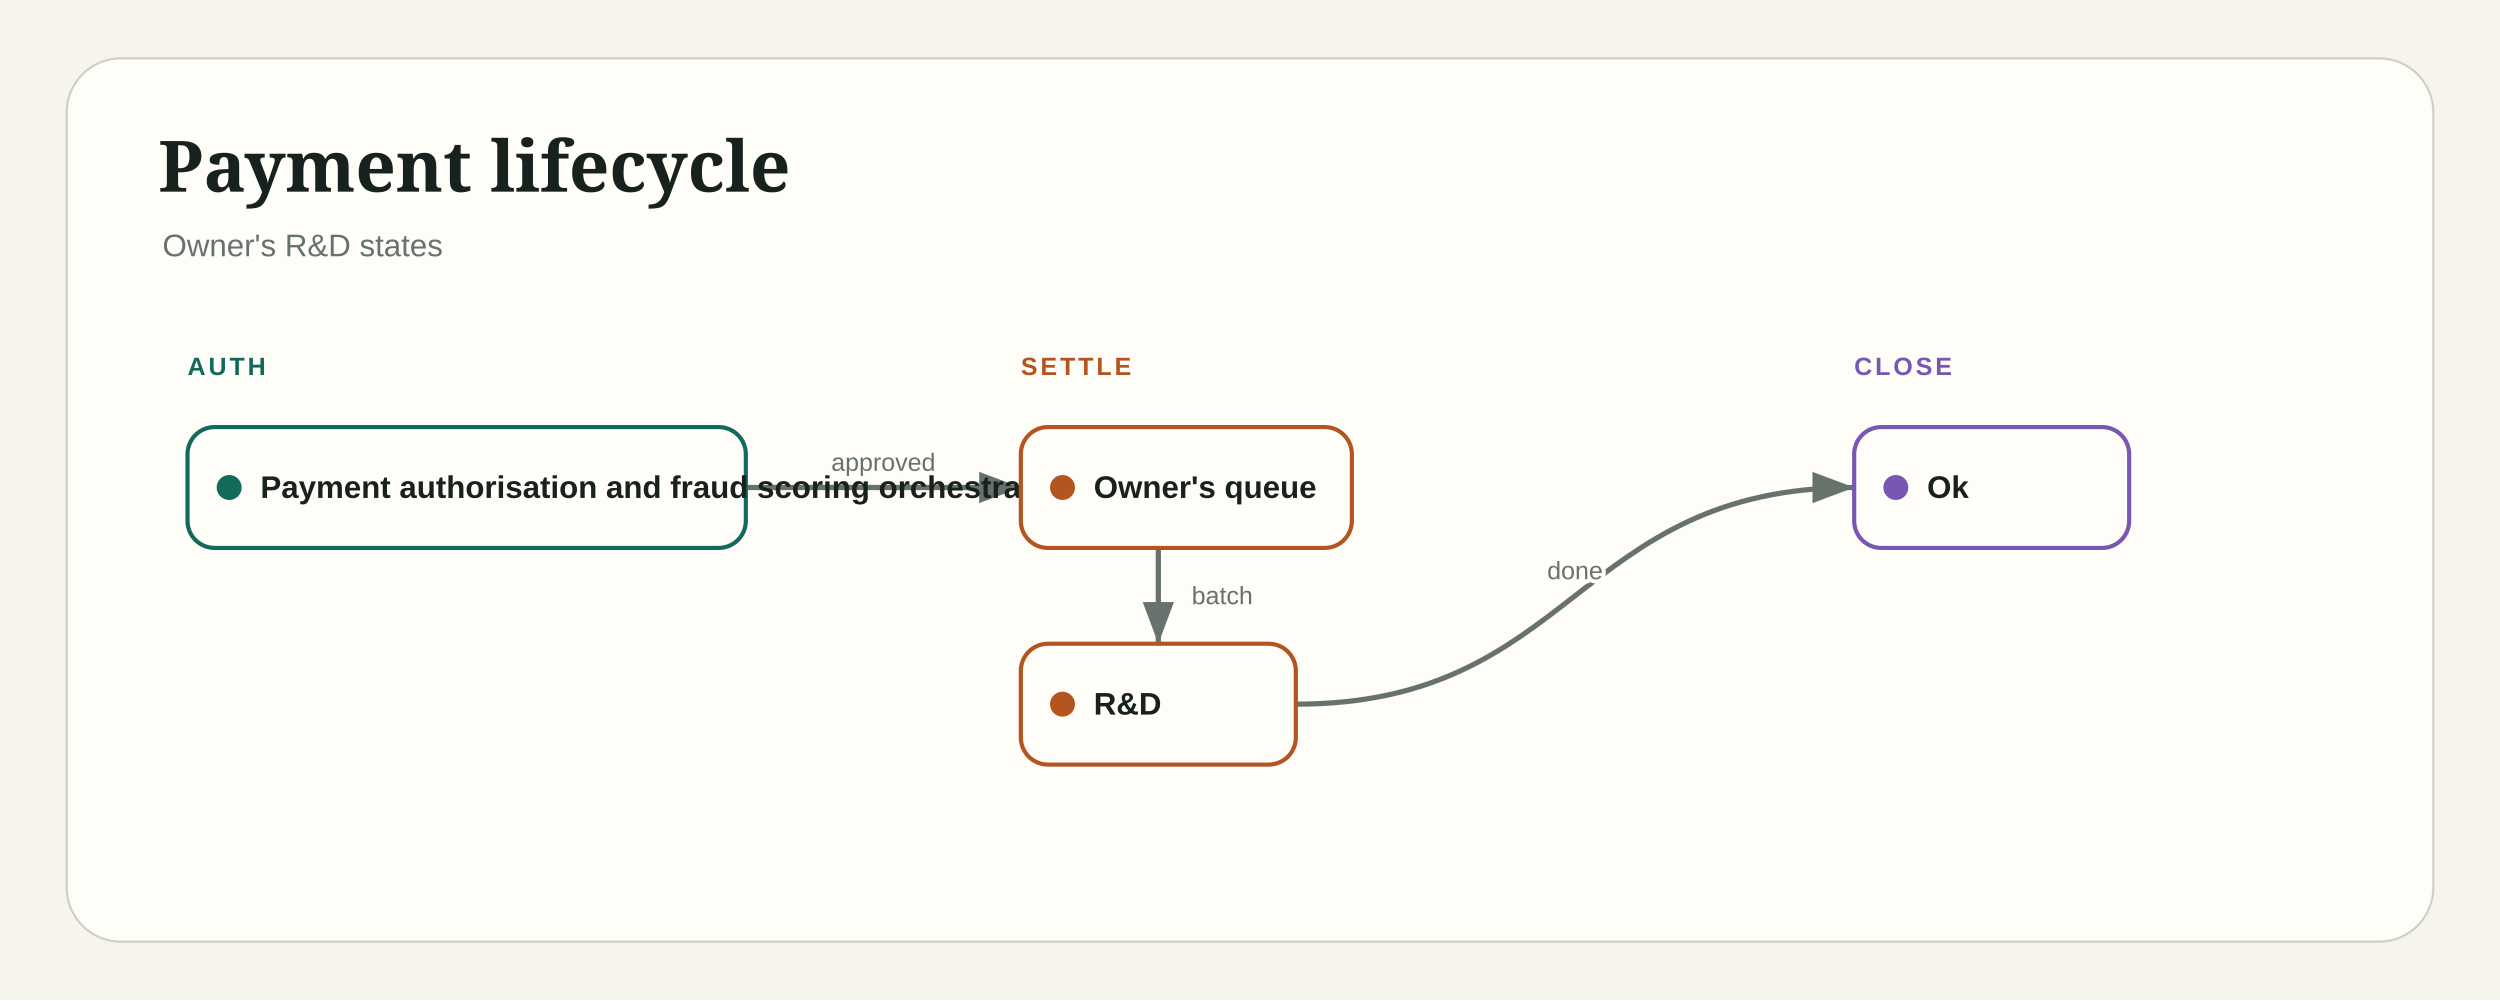
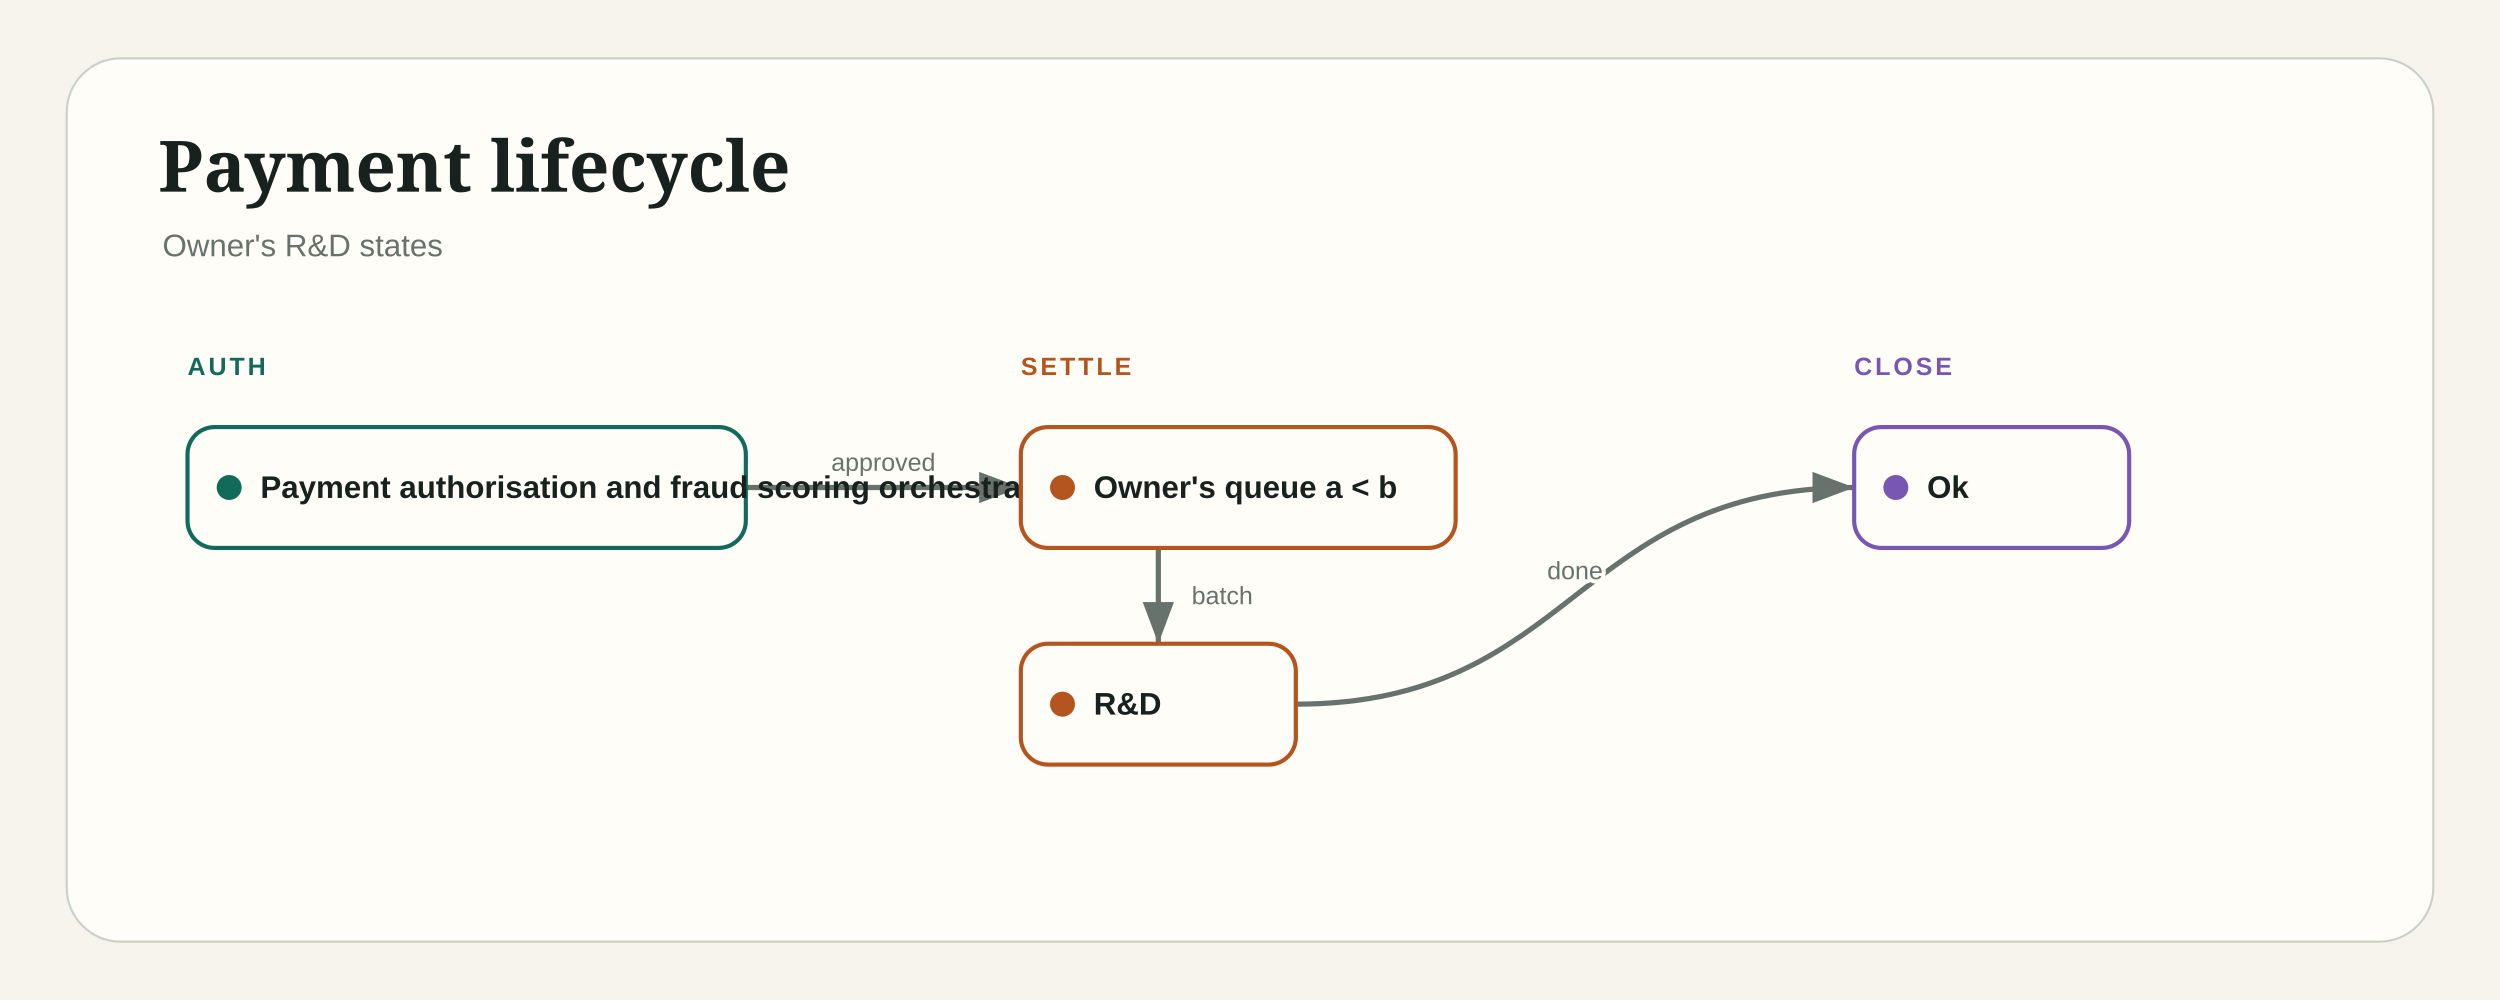
- <svg xmlns="http://www.w3.org/2000/svg" width="1200" height="480" viewBox="0 0 1200 480" lang="en" xml:lang="en" role="img" aria-labelledby="df-n2hqra-title df-n2hqra-desc">
+ <svg xmlns="http://www.w3.org/2000/svg" width="1200" height="480" viewBox="0 0 1200 480" lang="en" xml:lang="en" role="img" aria-labelledby="df-qcdl9v-title df-qcdl9v-desc">
  <rect width="1200" height="480" fill="#f7f4ed" />
  <rect x="32" y="28" width="1136" height="424" rx="26" fill="#fffdf8" stroke="#c9d0c5" />
  <text x="76" y="92" font-family="Georgia, serif" font-size="34" fill="#17211d" font-weight="700">Payment lifecycle</text>
  <text x="78" y="123" font-family="Arial, Helvetica, sans-serif" font-size="15" fill="#67726c">Owner's R&amp;D states</text>
  <defs>
-     <marker id="df-n2hqra-arrow" markerWidth="9" markerHeight="9" refX="8" refY="3" orient="auto">
+     <marker id="df-qcdl9v-arrow" markerWidth="9" markerHeight="9" refX="8" refY="3" orient="auto">
      <path d="M0,0 L0,6 L8,3 z" fill="#67726c" />
    </marker>
  </defs>
  <text x="90" y="180" font-family="Arial, Helvetica, sans-serif" font-size="12" font-weight="700" letter-spacing="1.4" fill="#126b5a">AUTH</text>
  <text x="490" y="180" font-family="Arial, Helvetica, sans-serif" font-size="12" font-weight="700" letter-spacing="1.4" fill="#b4541f">SETTLE</text>
  <text x="890" y="180" font-family="Arial, Helvetica, sans-serif" font-size="12" font-weight="700" letter-spacing="1.4" fill="#7756b4">CLOSE</text>
-   <path d="M358 234 C424 234, 424 234, 490 234" fill="none" stroke="#67726c" stroke-width="2.5" marker-end="url(#df-n2hqra-arrow)" />
+   <path d="M358 234 C424 234, 424 234, 490 234" fill="none" stroke="#67726c" stroke-width="2.5" marker-end="url(#df-qcdl9v-arrow)" />
  <text x="424" y="226" text-anchor="middle" font-family="Arial, Helvetica, sans-serif" font-size="12" fill="#67726c" stroke="#fffdf8" stroke-width="4" stroke-linejoin="round" paint-order="stroke">approved</text>
-   <path d="M556 263 L556 309" fill="none" stroke="#67726c" stroke-width="2.5" marker-end="url(#df-n2hqra-arrow)" />
+   <path d="M556 263 L556 309" fill="none" stroke="#67726c" stroke-width="2.5" marker-end="url(#df-qcdl9v-arrow)" />
  <text x="572" y="290" text-anchor="start" font-family="Arial, Helvetica, sans-serif" font-size="12" fill="#67726c" stroke="#fffdf8" stroke-width="4" stroke-linejoin="round" paint-order="stroke">batch</text>
-   <path d="M622 338 C756 338, 756 234, 890 234" fill="none" stroke="#67726c" stroke-width="2.5" marker-end="url(#df-n2hqra-arrow)" />
+   <path d="M622 338 C756 338, 756 234, 890 234" fill="none" stroke="#67726c" stroke-width="2.5" marker-end="url(#df-qcdl9v-arrow)" />
  <text x="756" y="278" text-anchor="middle" font-family="Arial, Helvetica, sans-serif" font-size="12" fill="#67726c" stroke="#fffdf8" stroke-width="4" stroke-linejoin="round" paint-order="stroke">done</text>
  <rect x="90" y="205" width="268" height="58" rx="13" fill="#fffdf8" stroke="#126b5a" stroke-width="2" />
  <circle cx="110" cy="234" r="6" fill="#126b5a" />
  <text x="125" y="239" font-family="Arial, Helvetica, sans-serif" font-size="15" fill="#17211d" font-weight="700" textLength="219.0" lengthAdjust="spacingAndGlyphs">Payment authorisation and fraud scoring orchestrator</text>
-   <rect x="490" y="205" width="158.9" height="58" rx="13" fill="#fffdf8" stroke="#b4541f" stroke-width="2" />
+   <rect x="490" y="205" width="208.7" height="58" rx="13" fill="#fffdf8" stroke="#b4541f" stroke-width="2" />
  <circle cx="510" cy="234" r="6" fill="#b4541f" />
-   <text x="525" y="239" font-family="Arial, Helvetica, sans-serif" font-size="15" fill="#17211d" font-weight="700" textLength="107.9" lengthAdjust="spacingAndGlyphs">Owner's queue</text>
+   <text x="525" y="239" font-family="Arial, Helvetica, sans-serif" font-size="15" fill="#17211d" font-weight="700" textLength="157.7" lengthAdjust="spacingAndGlyphs">Owner's queue a &lt; b</text>
  <rect x="490" y="309" width="132" height="58" rx="13" fill="#fffdf8" stroke="#b4541f" stroke-width="2" />
  <circle cx="510" cy="338" r="6" fill="#b4541f" />
  <text x="525" y="343" font-family="Arial, Helvetica, sans-serif" font-size="15" fill="#17211d" font-weight="700" textLength="24.9" lengthAdjust="spacingAndGlyphs">R&amp;D</text>
  <rect x="890" y="205" width="132" height="58" rx="13" fill="#fffdf8" stroke="#7756b4" stroke-width="2" />
  <circle cx="910" cy="234" r="6" fill="#7756b4" />
  <text x="925" y="239" font-family="Arial, Helvetica, sans-serif" font-size="15" fill="#17211d" font-weight="700" textLength="16.6" lengthAdjust="spacingAndGlyphs">Ok</text>
</svg>
